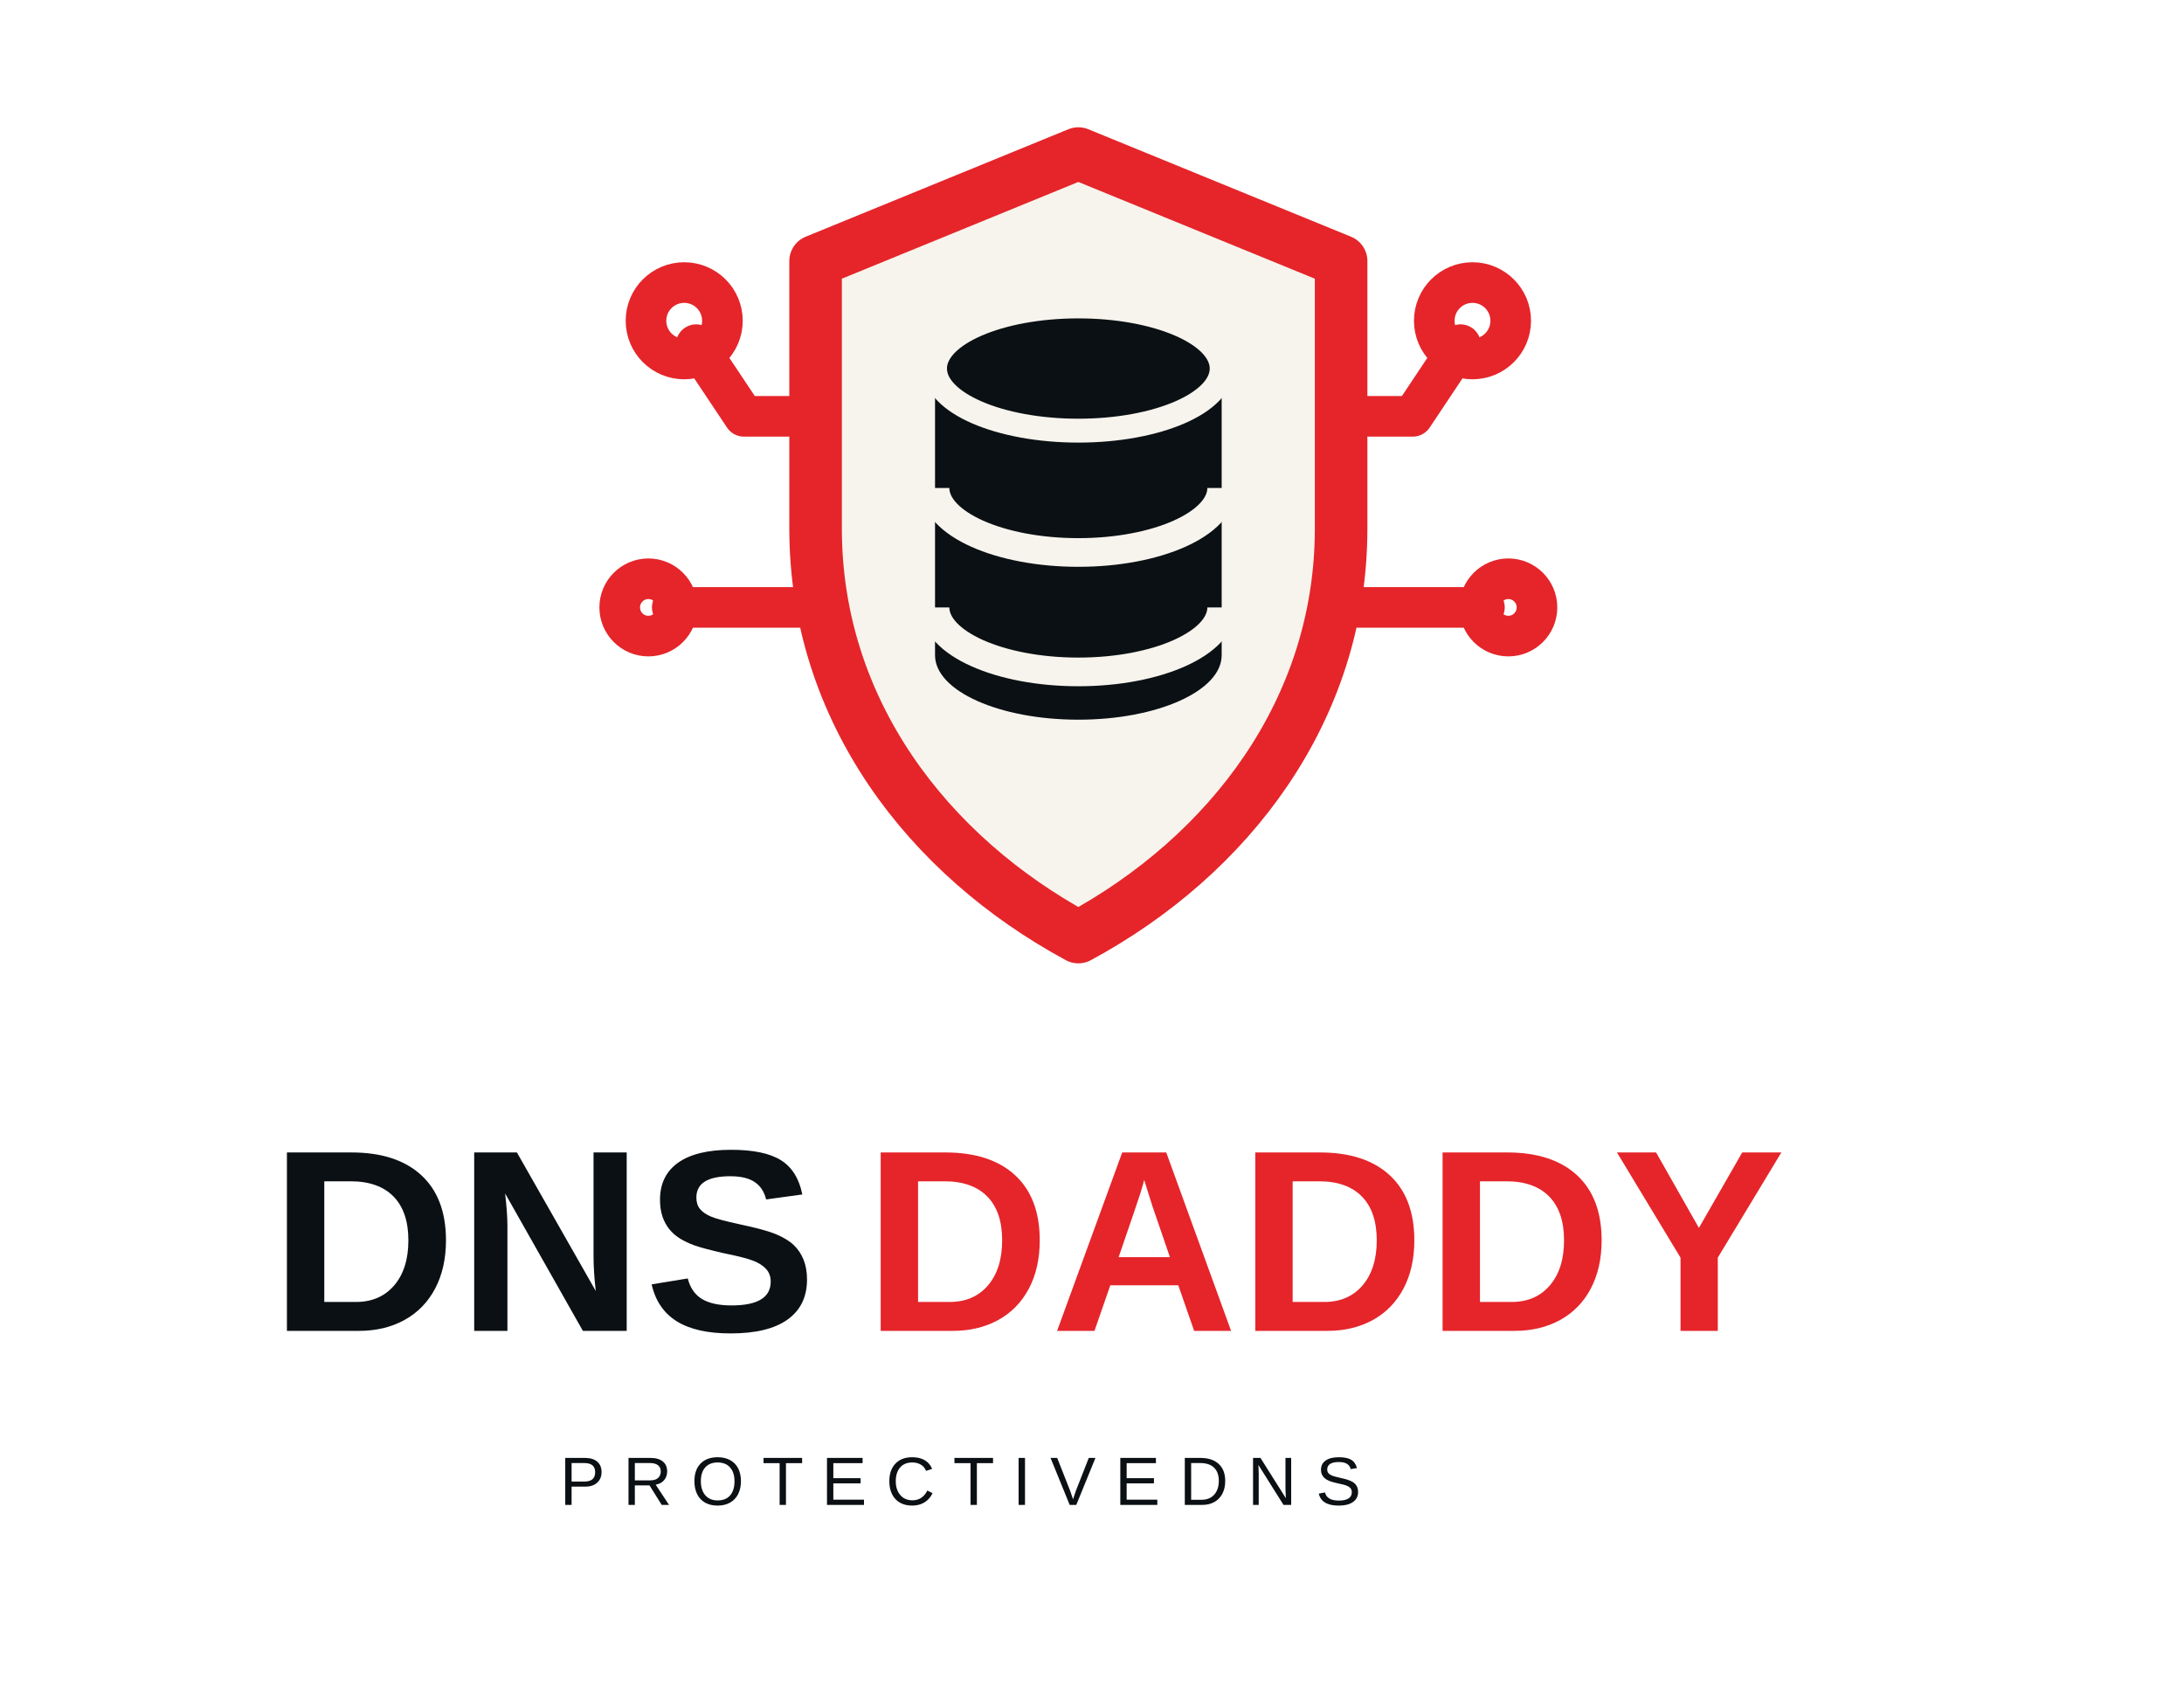
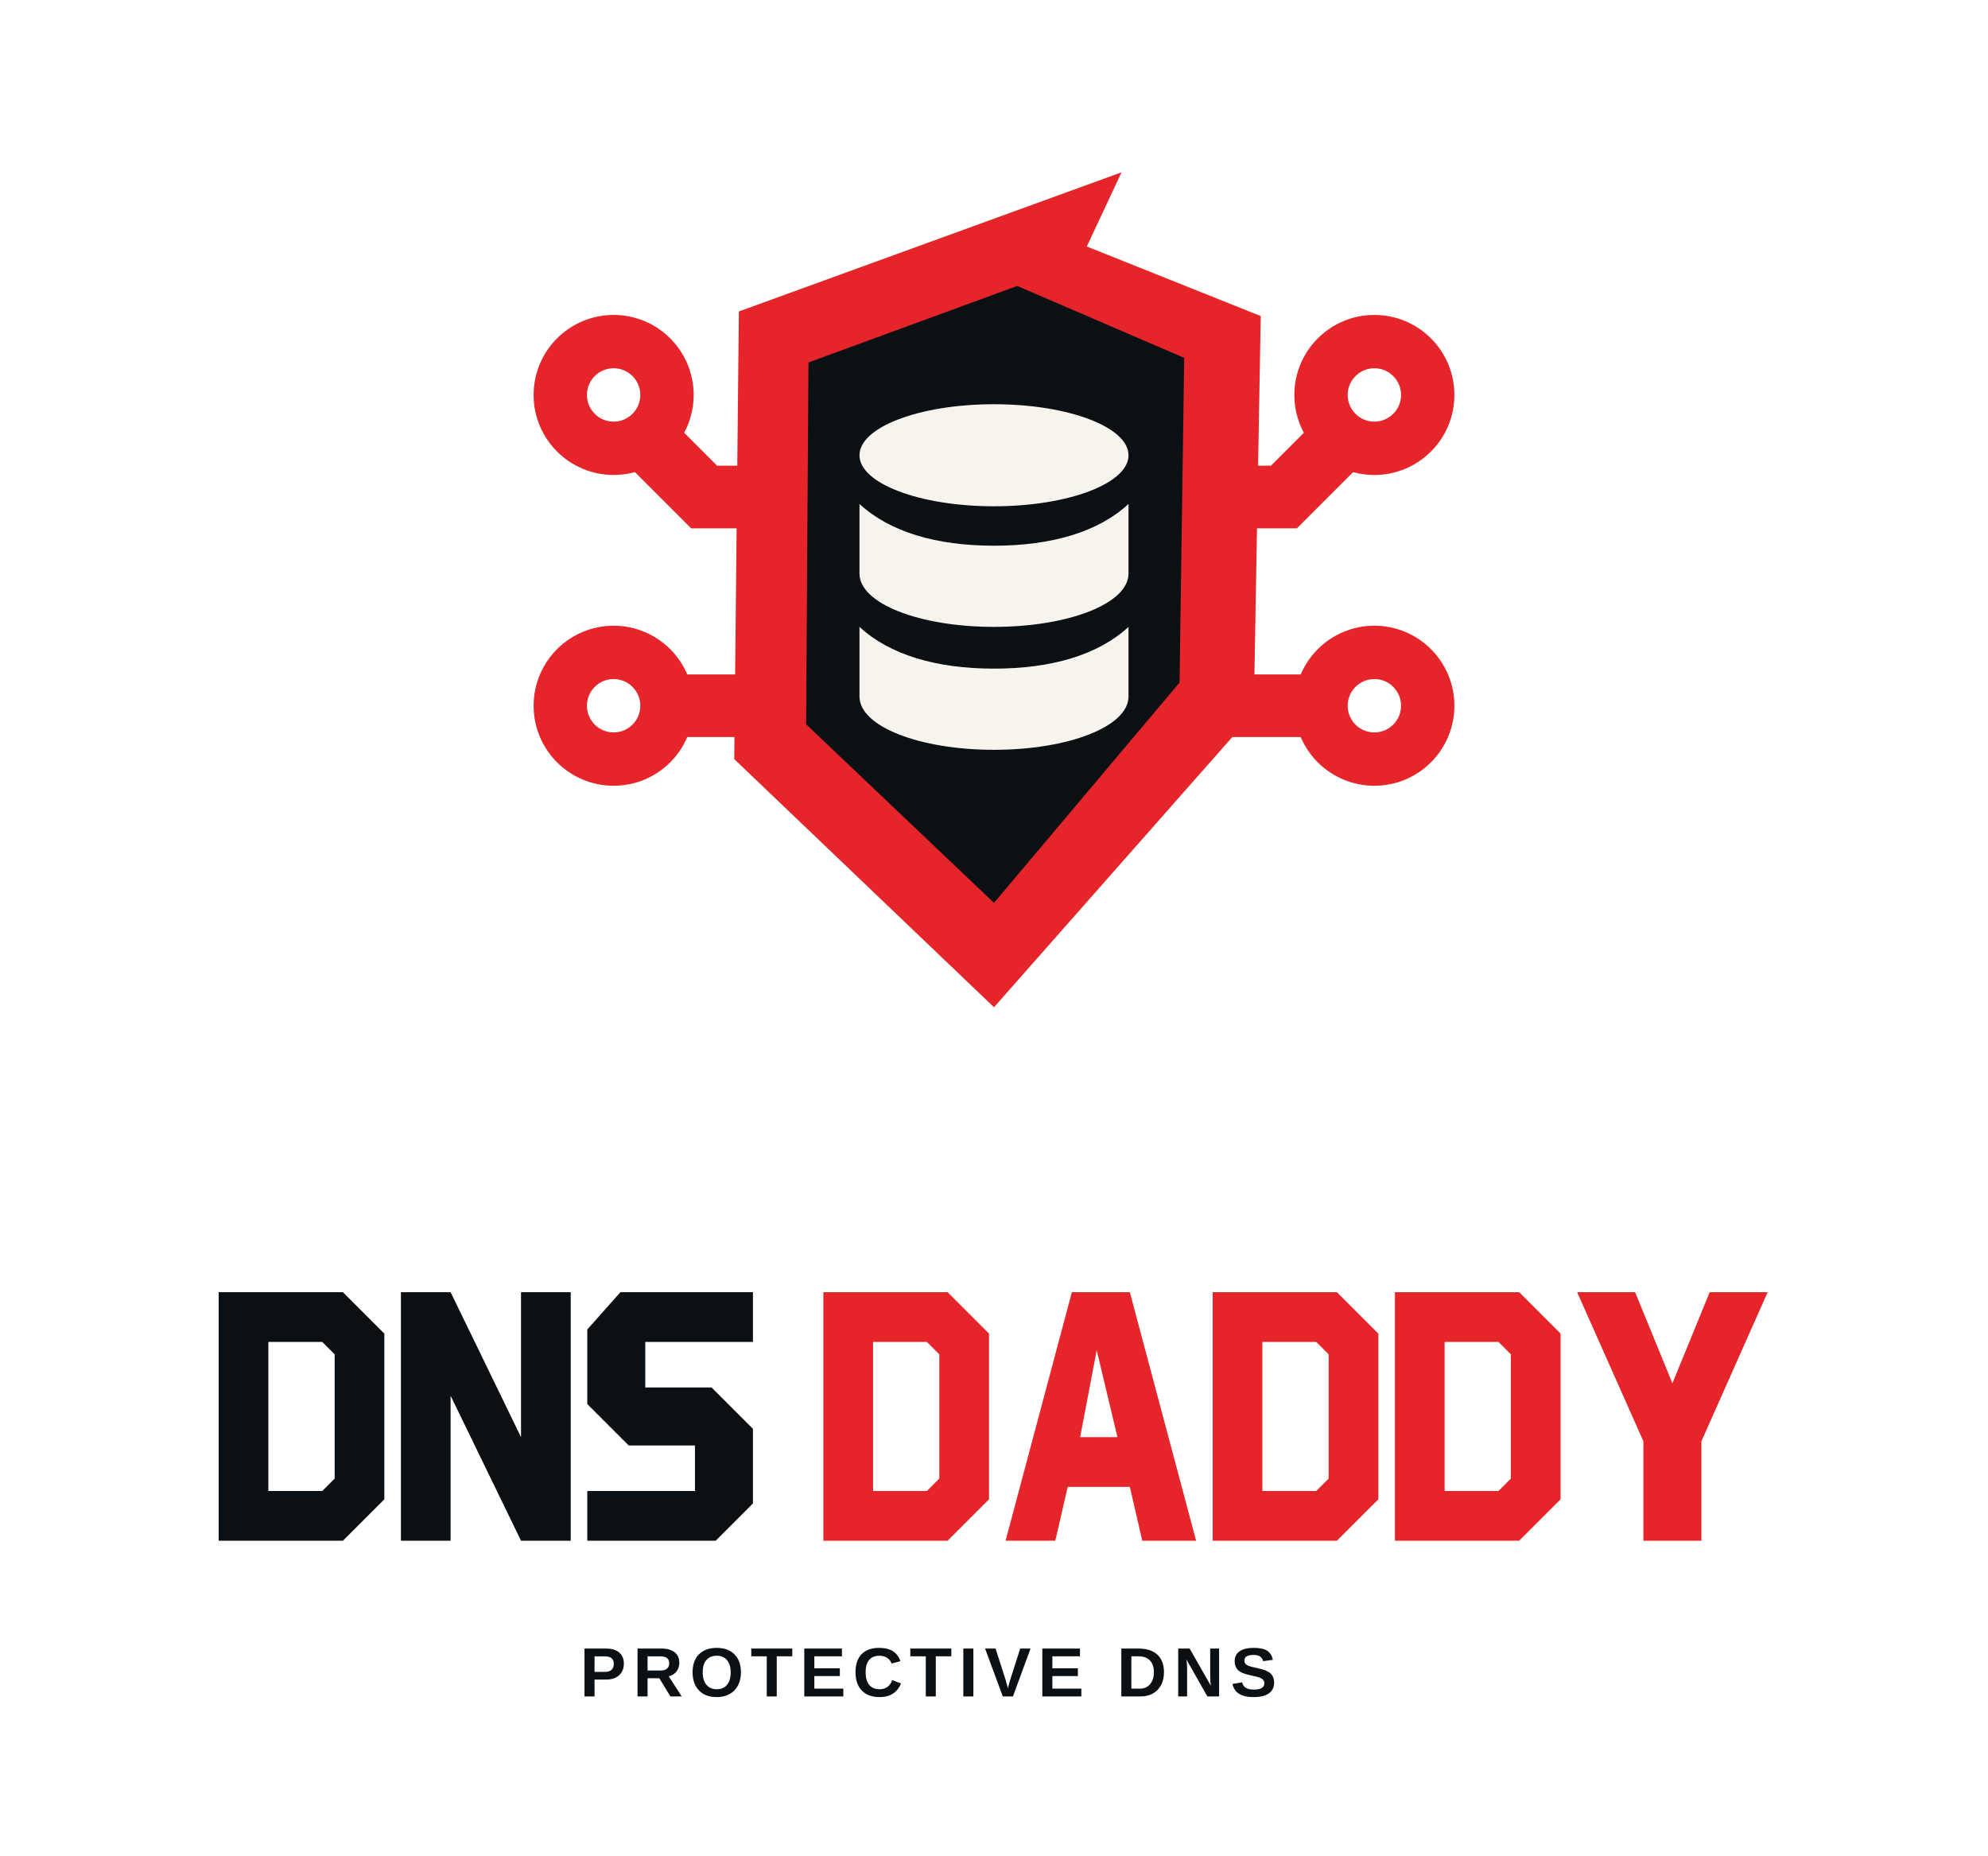
- <svg xmlns="http://www.w3.org/2000/svg" width="640" height="500" viewBox="0 0 640 500" role="img" aria-labelledby="title">
-   <g transform="translate(176 24) scale(7)">
-     <g fill="none" stroke="#E5252A" stroke-width="1.7" stroke-linecap="round" stroke-linejoin="round">
-       <path d="M9 14H6l-2-3M9 22H3M31 14h3l2-3M31 22h6" />
-       <circle cx="3.5" cy="10" r="1.6" />
-       <circle cx="2" cy="22" r="1.2" />
-       <circle cx="36.5" cy="10" r="1.6" />
-       <circle cx="38" cy="22" r="1.2" />
+ <svg xmlns="http://www.w3.org/2000/svg" width="600" height="560" viewBox="0 0 600 560" role="img" aria-labelledby="title">
+   <g transform="translate(160 38) scale(7)">
+     <g fill="none" stroke="#E5252A" stroke-width="2.7" stroke-linecap="square">
+       <path d="M10 16H7.5l-2.2-2.2M10 25H7M30 16h2.5l2.2-2.2M30 25h3" />
+       <circle cx="3.6" cy="11.6" r="2.3" stroke-width="2.3" />
+       <circle cx="3.6" cy="25" r="2.3" stroke-width="2.3" />
+       <circle cx="36.4" cy="11.6" r="2.3" stroke-width="2.3" />
+       <circle cx="36.4" cy="25" r="2.3" stroke-width="2.3" />
    </g>
-     <path d="M20 3 31 7.5v11.2c0 7.6-4.7 13.7-11 17.1C13.7 32.4 9 26.3 9 18.7V7.5Z" fill="#F7F4ED" stroke="#E5252A" stroke-width="2.2" stroke-linejoin="round" />
-     <path d="M14 12v12c0 1.5 2.7 2.7 6 2.7s6-1.2 6-2.7V12Z" fill="#0B1014" />
-     <ellipse cx="20" cy="12" rx="6" ry="2.6" fill="#0B1014" stroke="#F7F4ED" stroke-width="1" />
-     <path d="M14 17c0 1.5 2.7 2.7 6 2.7s6-1.2 6-2.7M14 22c0 1.5 2.7 2.7 6 2.7s6-1.2 6-2.7" fill="none" stroke="#F7F4ED" stroke-width="1.2" />
+     <path d="M9 8 25.5 2 24 5.2 31.5 8.2 31.2 25.3 20 38 8.8 27.3Z" fill="#E5252A" />
+     <path d="M12 10.2 21 6.9 28.2 10 28 24 20 33.5 11.9 25.8Z" fill="#0B1014" />
+     <g fill="#F7F4ED">
+       <ellipse cx="20" cy="14.2" rx="5.8" ry="2.2" />
+       <path d="M14.2 16.3v3c0 1.3 2.6 2.3 5.8 2.3s5.8-1 5.8-2.3v-3c-1.3 1.2-3.3 1.8-5.8 1.8s-4.5-.6-5.8-1.8Z" />
+       <path d="M14.2 21.6v3c0 1.3 2.6 2.3 5.8 2.3s5.8-1 5.8-2.3v-3c-1.3 1.2-3.3 1.8-5.8 1.8s-4.5-.6-5.8-1.8Z" />
+     </g>
  </g>
-   <text x="79" y="390" fill="#0B1014" font-family="Arial, Helvetica, sans-serif" font-size="76" font-weight="700" letter-spacing="0">DNS</text>
-   <text x="253" y="390" fill="#E5252A" font-family="Arial, Helvetica, sans-serif" font-size="76" font-weight="700" letter-spacing="0">DADDY</text>
-   <text x="164" y="441" fill="#0B1014" font-family="Arial, Helvetica, sans-serif" font-size="20" font-weight="400" letter-spacing="0">P R O T E C T I V E   D N S</text>
+   <g transform="translate(66 390) scale(1.25)">
+     <g>
+       <path transform="translate(0 0)" fill="#0B1014" fill-rule="evenodd" d="M0 0H30L40 10V50L30 60H0ZM12 12V48H25L28 45V15L25 12Z" />
+       <path transform="translate(44 0)" fill="#0B1014" fill-rule="evenodd" d="M0 60V0H12L29 35V0H41V60H29L12 25V60Z" />
+       <path transform="translate(89 0)" fill="#0B1014" fill-rule="evenodd" d="M8 0H40V12H14V23H30L40 33V51L31 60H0V48H26V37H10L0 27V9Z" />
+       <path transform="translate(146 0)" fill="#E5252A" fill-rule="evenodd" d="M0 0H30L40 10V50L30 60H0ZM12 12V48H25L28 45V15L25 12Z" />
+       <path transform="translate(190 0)" fill="#E5252A" fill-rule="evenodd" d="M0 60 16 0H30L46 60H33L30 47H15L12 60ZM18 35H27L22 14Z" />
+       <path transform="translate(240 0)" fill="#E5252A" fill-rule="evenodd" d="M0 0H30L40 10V50L30 60H0ZM12 12V48H25L28 45V15L25 12Z" />
+       <path transform="translate(284 0)" fill="#E5252A" fill-rule="evenodd" d="M0 0H30L40 10V50L30 60H0ZM12 12V48H25L28 45V15L25 12Z" />
+       <path transform="translate(328 0)" fill="#E5252A" fill-rule="evenodd" d="M0 0H14L23 22 32 0H46L30 36V60H16V36Z" />
+     </g>
+   </g>
+   <text x="175" y="512" fill="#0B1014" font-family="Arial, Helvetica, sans-serif" font-size="21" font-weight="700" letter-spacing="2">PROTECTIVE DNS</text>
</svg>
